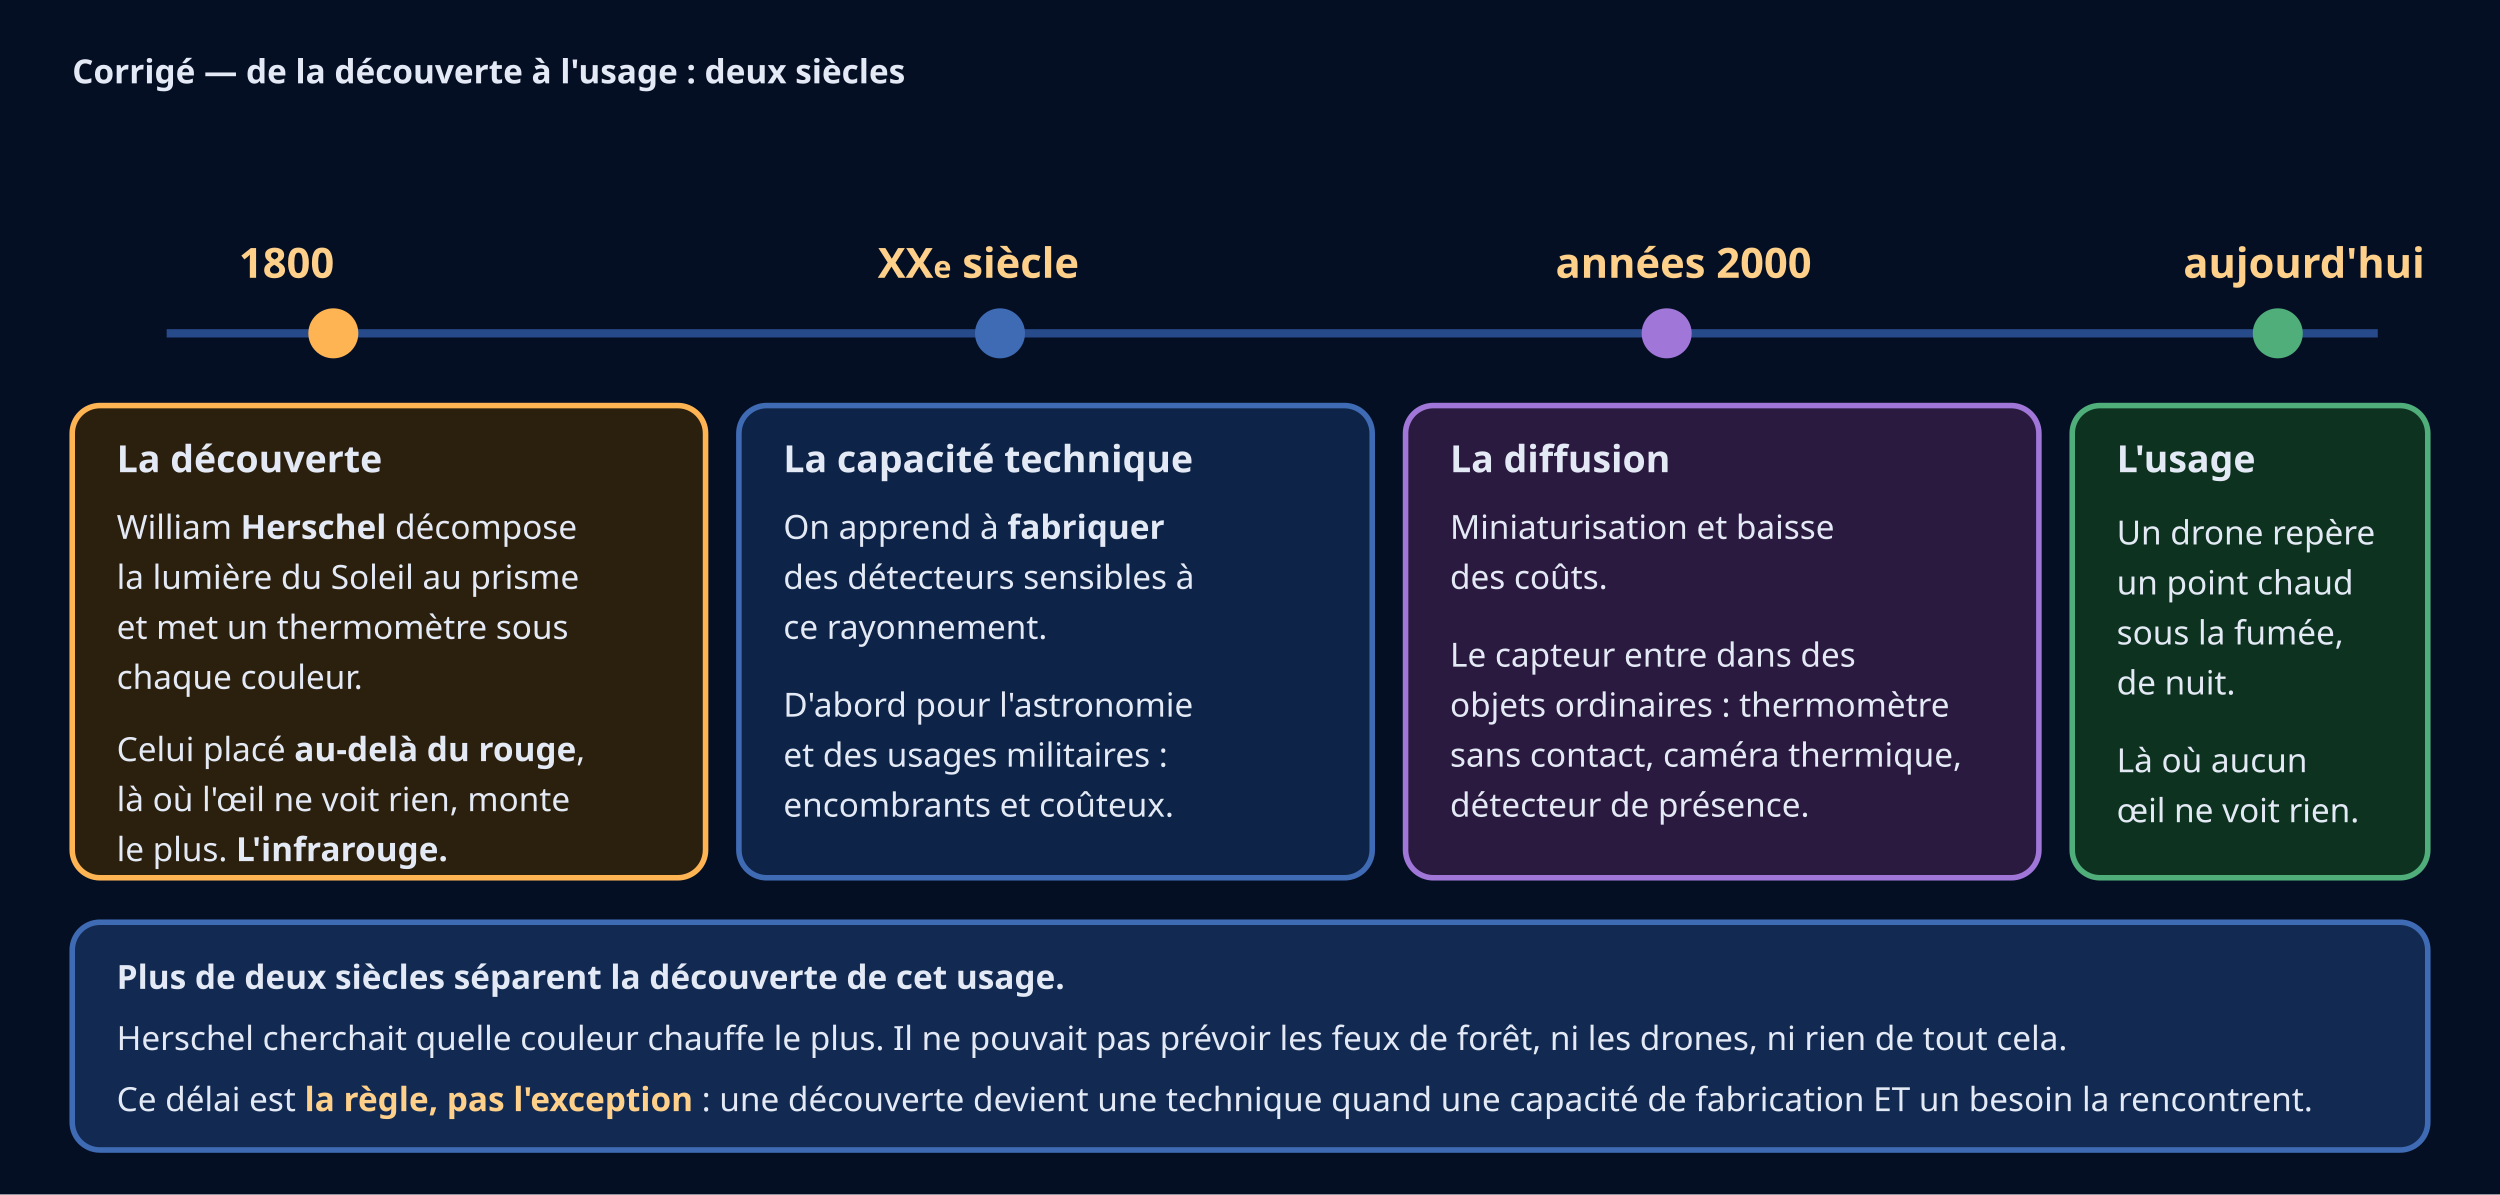
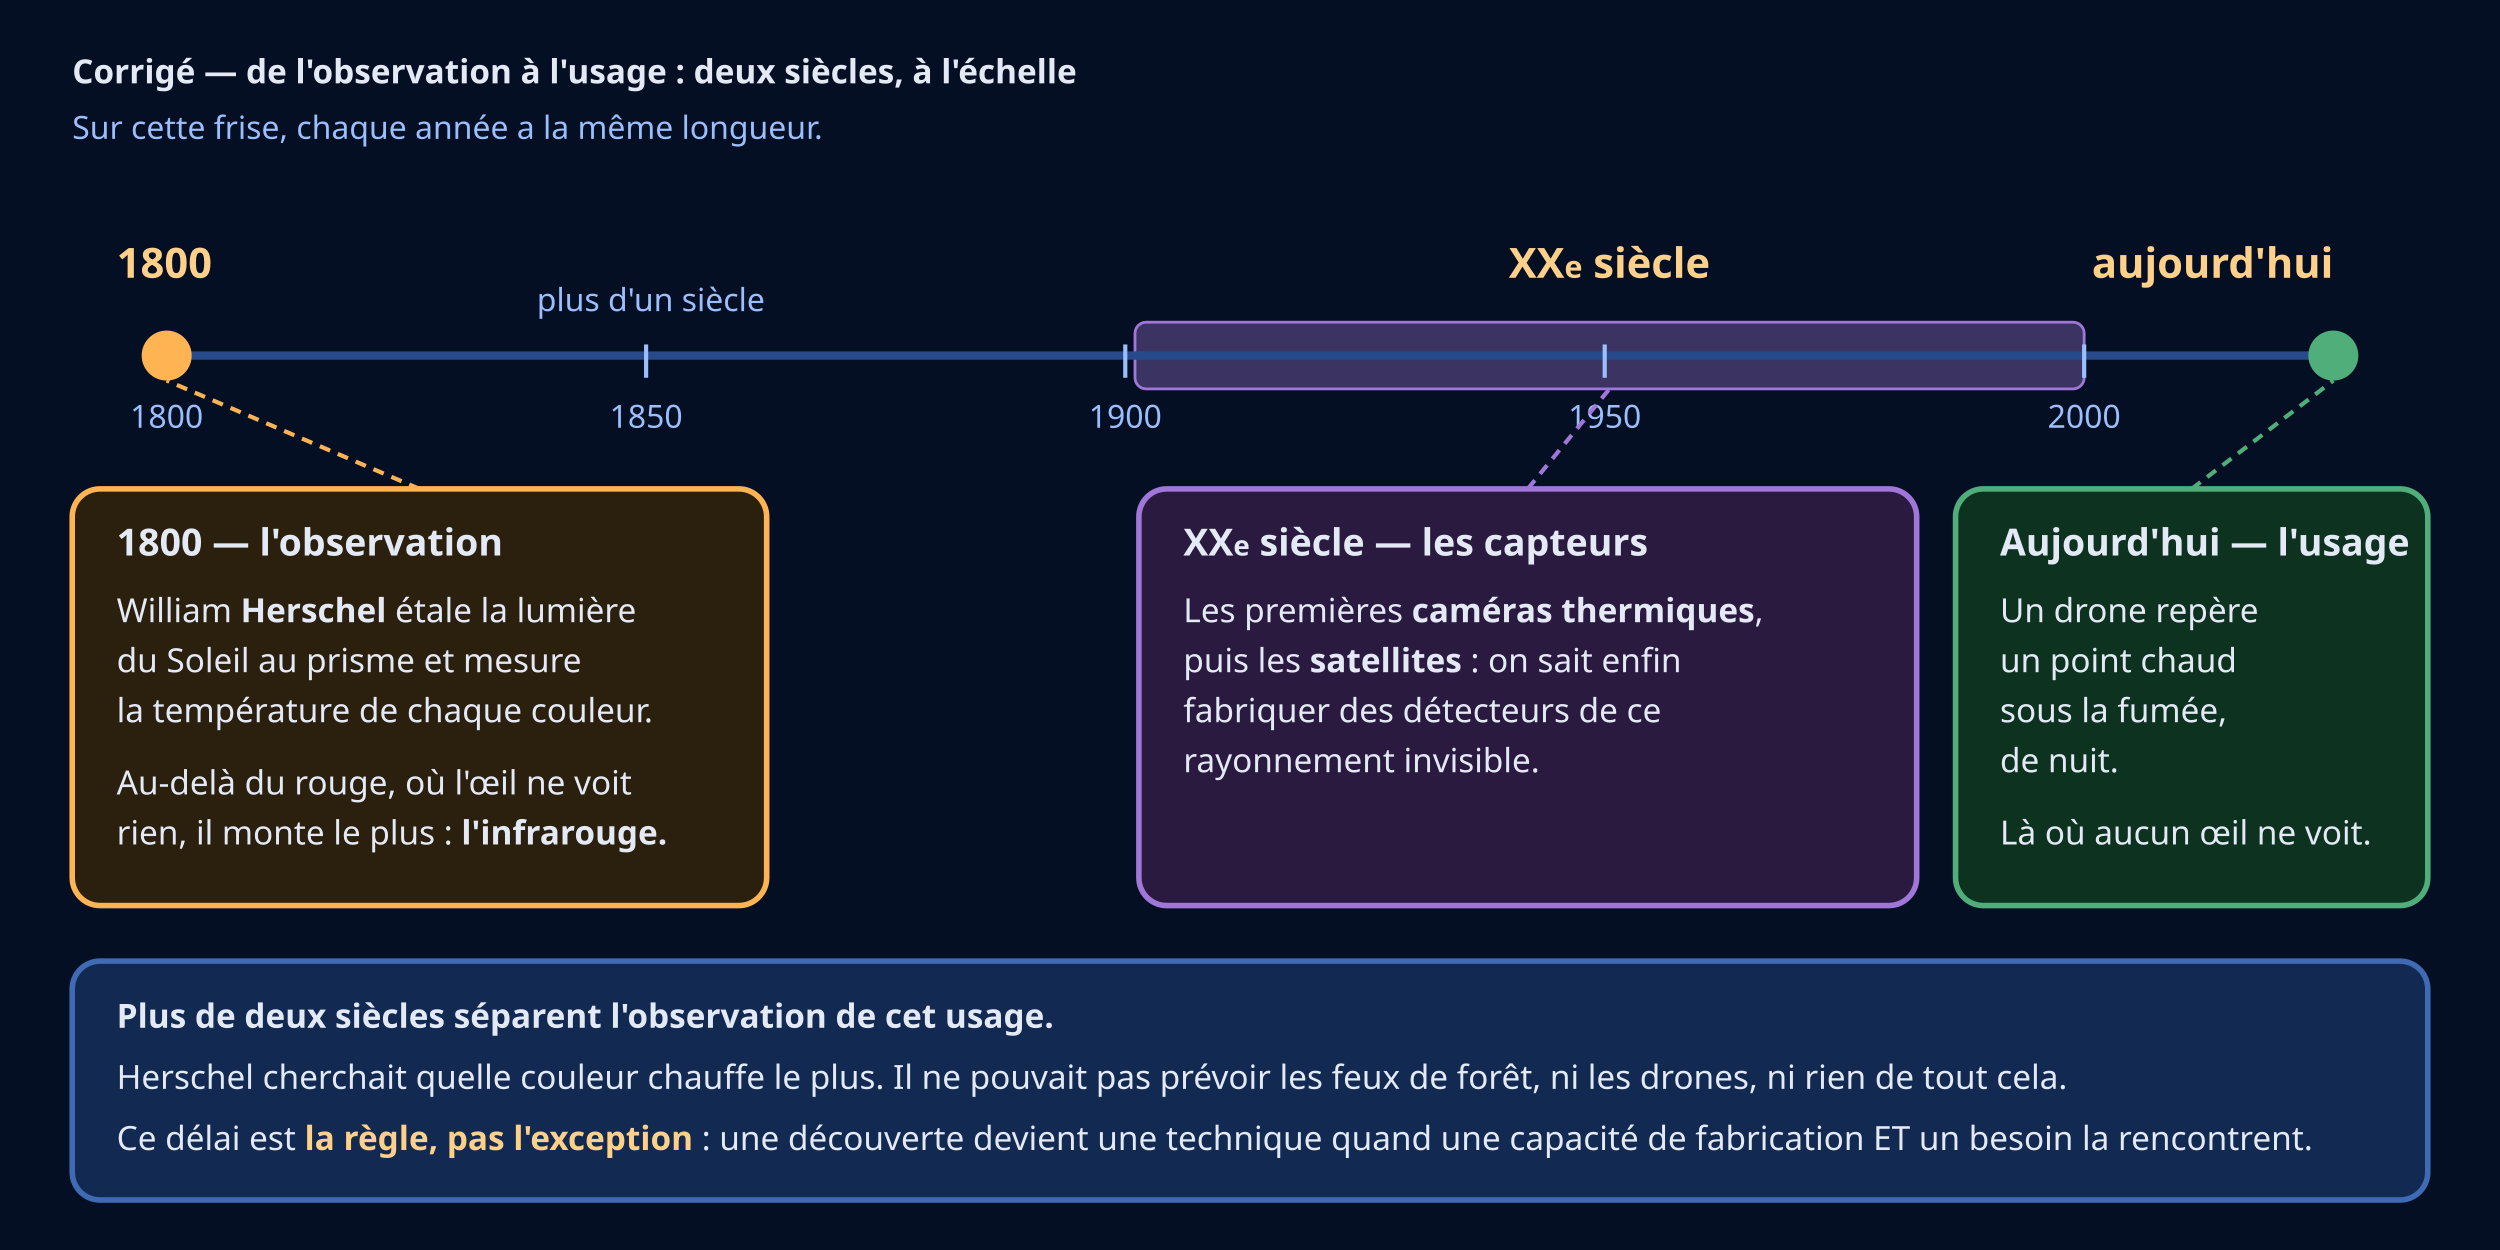
- <svg xmlns="http://www.w3.org/2000/svg" viewBox="0 0 900 430" role="img" aria-labelledby="td2 dd2" font-family="Segoe UI, system-ui, sans-serif">
-   <rect width="900" height="430" fill="#050f24" />
+ <svg xmlns="http://www.w3.org/2000/svg" viewBox="0 0 900 450" role="img" aria-labelledby="td2 dd2" font-family="Segoe UI, system-ui, sans-serif">
+   <rect width="900" height="450" fill="#050f24" />
  <style>
    text{fill:#e4eaf5;font-size:12px}
    .an{fill:#ffd08a;font-size:15px;font-weight:600}
    .ti{font-size:13.5px;font-weight:600}
    .lb{fill:#9bbefc;font-size:11.5px}
  </style>
-   <text x="26" y="30" font-size="17" font-weight="600">Corrigé — de la découverte à l'usage : deux siècles</text>
-   <line x1="60" y1="120" x2="856" y2="120" stroke="#274a8a" stroke-width="3" />
-   <circle cx="120" cy="120" r="9" fill="#ffb454" />
-   <circle cx="360" cy="120" r="9" fill="#3f6bb5" />
-   <circle cx="600" cy="120" r="9" fill="#a077d8" />
-   <circle cx="820" cy="120" r="9" fill="#4fae7a" />
-   <text class="an" x="86" y="100">1800</text>
-   <text class="an" x="316" y="100">XX<tspan font-size="11">e</tspan> siècle</text>
-   <text class="an" x="560" y="100">années 2000</text>
-   <text class="an" x="786" y="100">aujourd'hui</text>
-   <rect x="26" y="146" width="228" height="170" rx="10" fill="#2b1f0d" stroke="#ffb454" stroke-width="2" />
-   <text class="ti" x="42" y="170" fill="#ffd08a">La découverte</text>
-   <text x="42" y="194" font-size="11.5">William <tspan font-weight="600">Herschel</tspan> décompose</text>
-   <text x="42" y="212" font-size="11.5">la lumière du Soleil au prisme</text>
-   <text x="42" y="230" font-size="11.5">et met un thermomètre sous</text>
-   <text x="42" y="248" font-size="11.5">chaque couleur.</text>
-   <text x="42" y="274" font-size="11.5" fill="#81fba1">Celui placé <tspan font-weight="600">au-delà du rouge</tspan>,</text>
-   <text x="42" y="292" font-size="11.5" fill="#81fba1">là où l'œil ne voit rien, monte</text>
-   <text x="42" y="310" font-size="11.5" fill="#81fba1">le plus. <tspan font-weight="600">L'infrarouge.</tspan>
+   <text x="26" y="30" font-size="17" font-weight="600">Corrigé — de l'observation à l'usage : deux siècles, à l'échelle</text>
+   <text class="lb" x="26" y="50">Sur cette frise, chaque année a la même longueur.</text>
+   <rect x="408.6" y="116" width="341.7" height="24" rx="4" fill="#a077d8" fill-opacity="0.35" stroke="#a077d8" />
+   <line x1="60" y1="128" x2="840.0" y2="128" stroke="#274a8a" stroke-width="3" />
+   <line x1="60.0" y1="124" x2="60.0" y2="136" stroke="#9bbefc" stroke-width="1.5" />
+   <text class="lb" x="60.0" y="154" text-anchor="middle">1800</text>
+   <line x1="232.6" y1="124" x2="232.6" y2="136" stroke="#9bbefc" stroke-width="1.5" />
+   <text class="lb" x="232.6" y="154" text-anchor="middle">1850</text>
+   <line x1="405.1" y1="124" x2="405.1" y2="136" stroke="#9bbefc" stroke-width="1.5" />
+   <text class="lb" x="405.1" y="154" text-anchor="middle">1900</text>
+   <line x1="577.7" y1="124" x2="577.7" y2="136" stroke="#9bbefc" stroke-width="1.5" />
+   <text class="lb" x="577.7" y="154" text-anchor="middle">1950</text>
+   <line x1="750.3" y1="124" x2="750.3" y2="136" stroke="#9bbefc" stroke-width="1.5" />
+   <text class="lb" x="750.3" y="154" text-anchor="middle">2000</text>
+   <circle cx="60" cy="128" r="9" fill="#ffb454" />
+   <circle cx="840.0" cy="128" r="9" fill="#4fae7a" />
+   <text class="an" x="42" y="100">1800</text>
+   <text class="an" x="579.4" y="100" text-anchor="middle">XX<tspan font-size="11">e</tspan> siècle</text>
+   <text class="an" x="840.0" y="100" text-anchor="end">aujourd'hui</text>
+   <text class="lb" x="234.3" y="112" text-anchor="middle">plus d'un siècle</text>
+   <rect x="26" y="176" width="250" height="150" rx="10" fill="#2b1f0d" stroke="#ffb454" stroke-width="2" />
+   <text class="ti" x="42" y="200" fill="#ffd08a">1800 — l'observation</text>
+   <text x="42" y="224" font-size="11.5">William <tspan font-weight="600">Herschel</tspan> étale la lumière</text>
+   <text x="42" y="242" font-size="11.5">du Soleil au prisme et mesure</text>
+   <text x="42" y="260" font-size="11.5">la température de chaque couleur.</text>
+   <text x="42" y="286" font-size="11.5" fill="#81fba1">Au-delà du rouge, où l'œil ne voit</text>
+   <text x="42" y="304" font-size="11.5" fill="#81fba1">rien, il monte le plus : <tspan font-weight="600">l'infrarouge.</tspan>
  </text>
-   <rect x="266" y="146" width="228" height="170" rx="10" fill="#0d2347" stroke="#3f6bb5" stroke-width="2" />
-   <text class="ti" x="282" y="170" fill="#8fb6ff">La capacité technique</text>
-   <text x="282" y="194" font-size="11.5">On apprend à <tspan font-weight="600">fabriquer</tspan>
-   </text>
-   <text x="282" y="212" font-size="11.5">des détecteurs sensibles à</text>
-   <text x="282" y="230" font-size="11.5">ce rayonnement.</text>
-   <text x="282" y="258" font-size="11.5">D'abord pour l'astronomie</text>
-   <text x="282" y="276" font-size="11.5">et des usages militaires :</text>
-   <text x="282" y="294" font-size="11.5">encombrants et coûteux.</text>
-   <rect x="506" y="146" width="228" height="170" rx="10" fill="#2b1a3f" stroke="#a077d8" stroke-width="2" />
-   <text class="ti" x="522" y="170" fill="#c68ef2">La diffusion</text>
-   <text x="522" y="194" font-size="11.5">Miniaturisation et baisse</text>
-   <text x="522" y="212" font-size="11.5">des coûts.</text>
-   <text x="522" y="240" font-size="11.5">Le capteur entre dans des</text>
-   <text x="522" y="258" font-size="11.5">objets ordinaires : thermomètre</text>
-   <text x="522" y="276" font-size="11.5">sans contact, caméra thermique,</text>
-   <text x="522" y="294" font-size="11.5">détecteur de présence.</text>
-   <rect x="746" y="146" width="128" height="170" rx="10" fill="#0d3320" stroke="#4fae7a" stroke-width="2" />
-   <text class="ti" x="762" y="170" fill="#81fba1">L'usage</text>
-   <text x="762" y="196" font-size="11.5">Un drone repère</text>
-   <text x="762" y="214" font-size="11.5">un point chaud</text>
-   <text x="762" y="232" font-size="11.5">sous la fumée,</text>
-   <text x="762" y="250" font-size="11.5">de nuit.</text>
-   <text x="762" y="278" font-size="11.5" fill="#ffd08a">Là où aucun</text>
-   <text x="762" y="296" font-size="11.5" fill="#ffd08a">œil ne voit rien.</text>
-   <rect x="26" y="332" width="848" height="82" rx="10" fill="#122a52" stroke="#3f6bb5" stroke-width="2" />
-   <text x="42" y="356" font-size="14" font-weight="600" fill="#8fb6ff">Plus de deux siècles séparent la découverte de cet usage.</text>
-   <text x="42" y="378" font-size="12">Herschel cherchait quelle couleur chauffe le plus. Il ne pouvait pas prévoir les feux de forêt, ni les drones, ni rien de tout cela.</text>
-   <text x="42" y="400" font-size="12">Ce délai est <tspan font-weight="600" fill="#ffd08a">la règle, pas l'exception</tspan> : une découverte devient une technique quand une capacité de fabrication ET un besoin la rencontrent.</text>
+   <rect x="410.0" y="176" width="280" height="150" rx="10" fill="#2b1a3f" stroke="#a077d8" stroke-width="2" />
+   <text class="ti" x="426.0" y="200" fill="#c68ef2">XX<tspan font-size="10">e</tspan> siècle — les capteurs</text>
+   <text x="426.0" y="224" font-size="11.5">Les premières <tspan font-weight="600">caméras thermiques</tspan>,</text>
+   <text x="426.0" y="242" font-size="11.5">puis les <tspan font-weight="600">satellites</tspan> : on sait enfin</text>
+   <text x="426.0" y="260" font-size="11.5">fabriquer des détecteurs de ce</text>
+   <text x="426.0" y="278" font-size="11.5">rayonnement invisible.</text>
+   <rect x="704" y="176" width="170" height="150" rx="10" fill="#0d3320" stroke="#4fae7a" stroke-width="2" />
+   <text class="ti" x="720" y="200" fill="#81fba1">Aujourd'hui — l'usage</text>
+   <text x="720" y="224" font-size="11.5">Un drone repère</text>
+   <text x="720" y="242" font-size="11.5">un point chaud</text>
+   <text x="720" y="260" font-size="11.5">sous la fumée,</text>
+   <text x="720" y="278" font-size="11.5">de nuit.</text>
+   <text x="720" y="304" font-size="11.5" fill="#ffd08a">Là où aucun œil ne voit.</text>
+   <line x1="151" y1="176" x2="60" y2="137" stroke="#ffb454" stroke-width="1.5" stroke-dasharray="4 3" />
+   <line x1="550.0" y1="176" x2="579.4" y2="140" stroke="#a077d8" stroke-width="1.5" stroke-dasharray="4 3" />
+   <line x1="789" y1="176" x2="840.0" y2="137" stroke="#4fae7a" stroke-width="1.5" stroke-dasharray="4 3" />
+   <rect x="26" y="346" width="848" height="86" rx="10" fill="#122a52" stroke="#3f6bb5" stroke-width="2" />
+   <text x="42" y="370" font-size="14" font-weight="600" fill="#8fb6ff">Plus de deux siècles séparent l'observation de cet usage.</text>
+   <text x="42" y="392" font-size="12">Herschel cherchait quelle couleur chauffe le plus. Il ne pouvait pas prévoir les feux de forêt, ni les drones, ni rien de tout cela.</text>
+   <text x="42" y="414" font-size="12">Ce délai est <tspan font-weight="600" fill="#ffd08a">la règle, pas l'exception</tspan> : une découverte devient une technique quand une capacité de fabrication ET un besoin la rencontrent.</text>
</svg>
